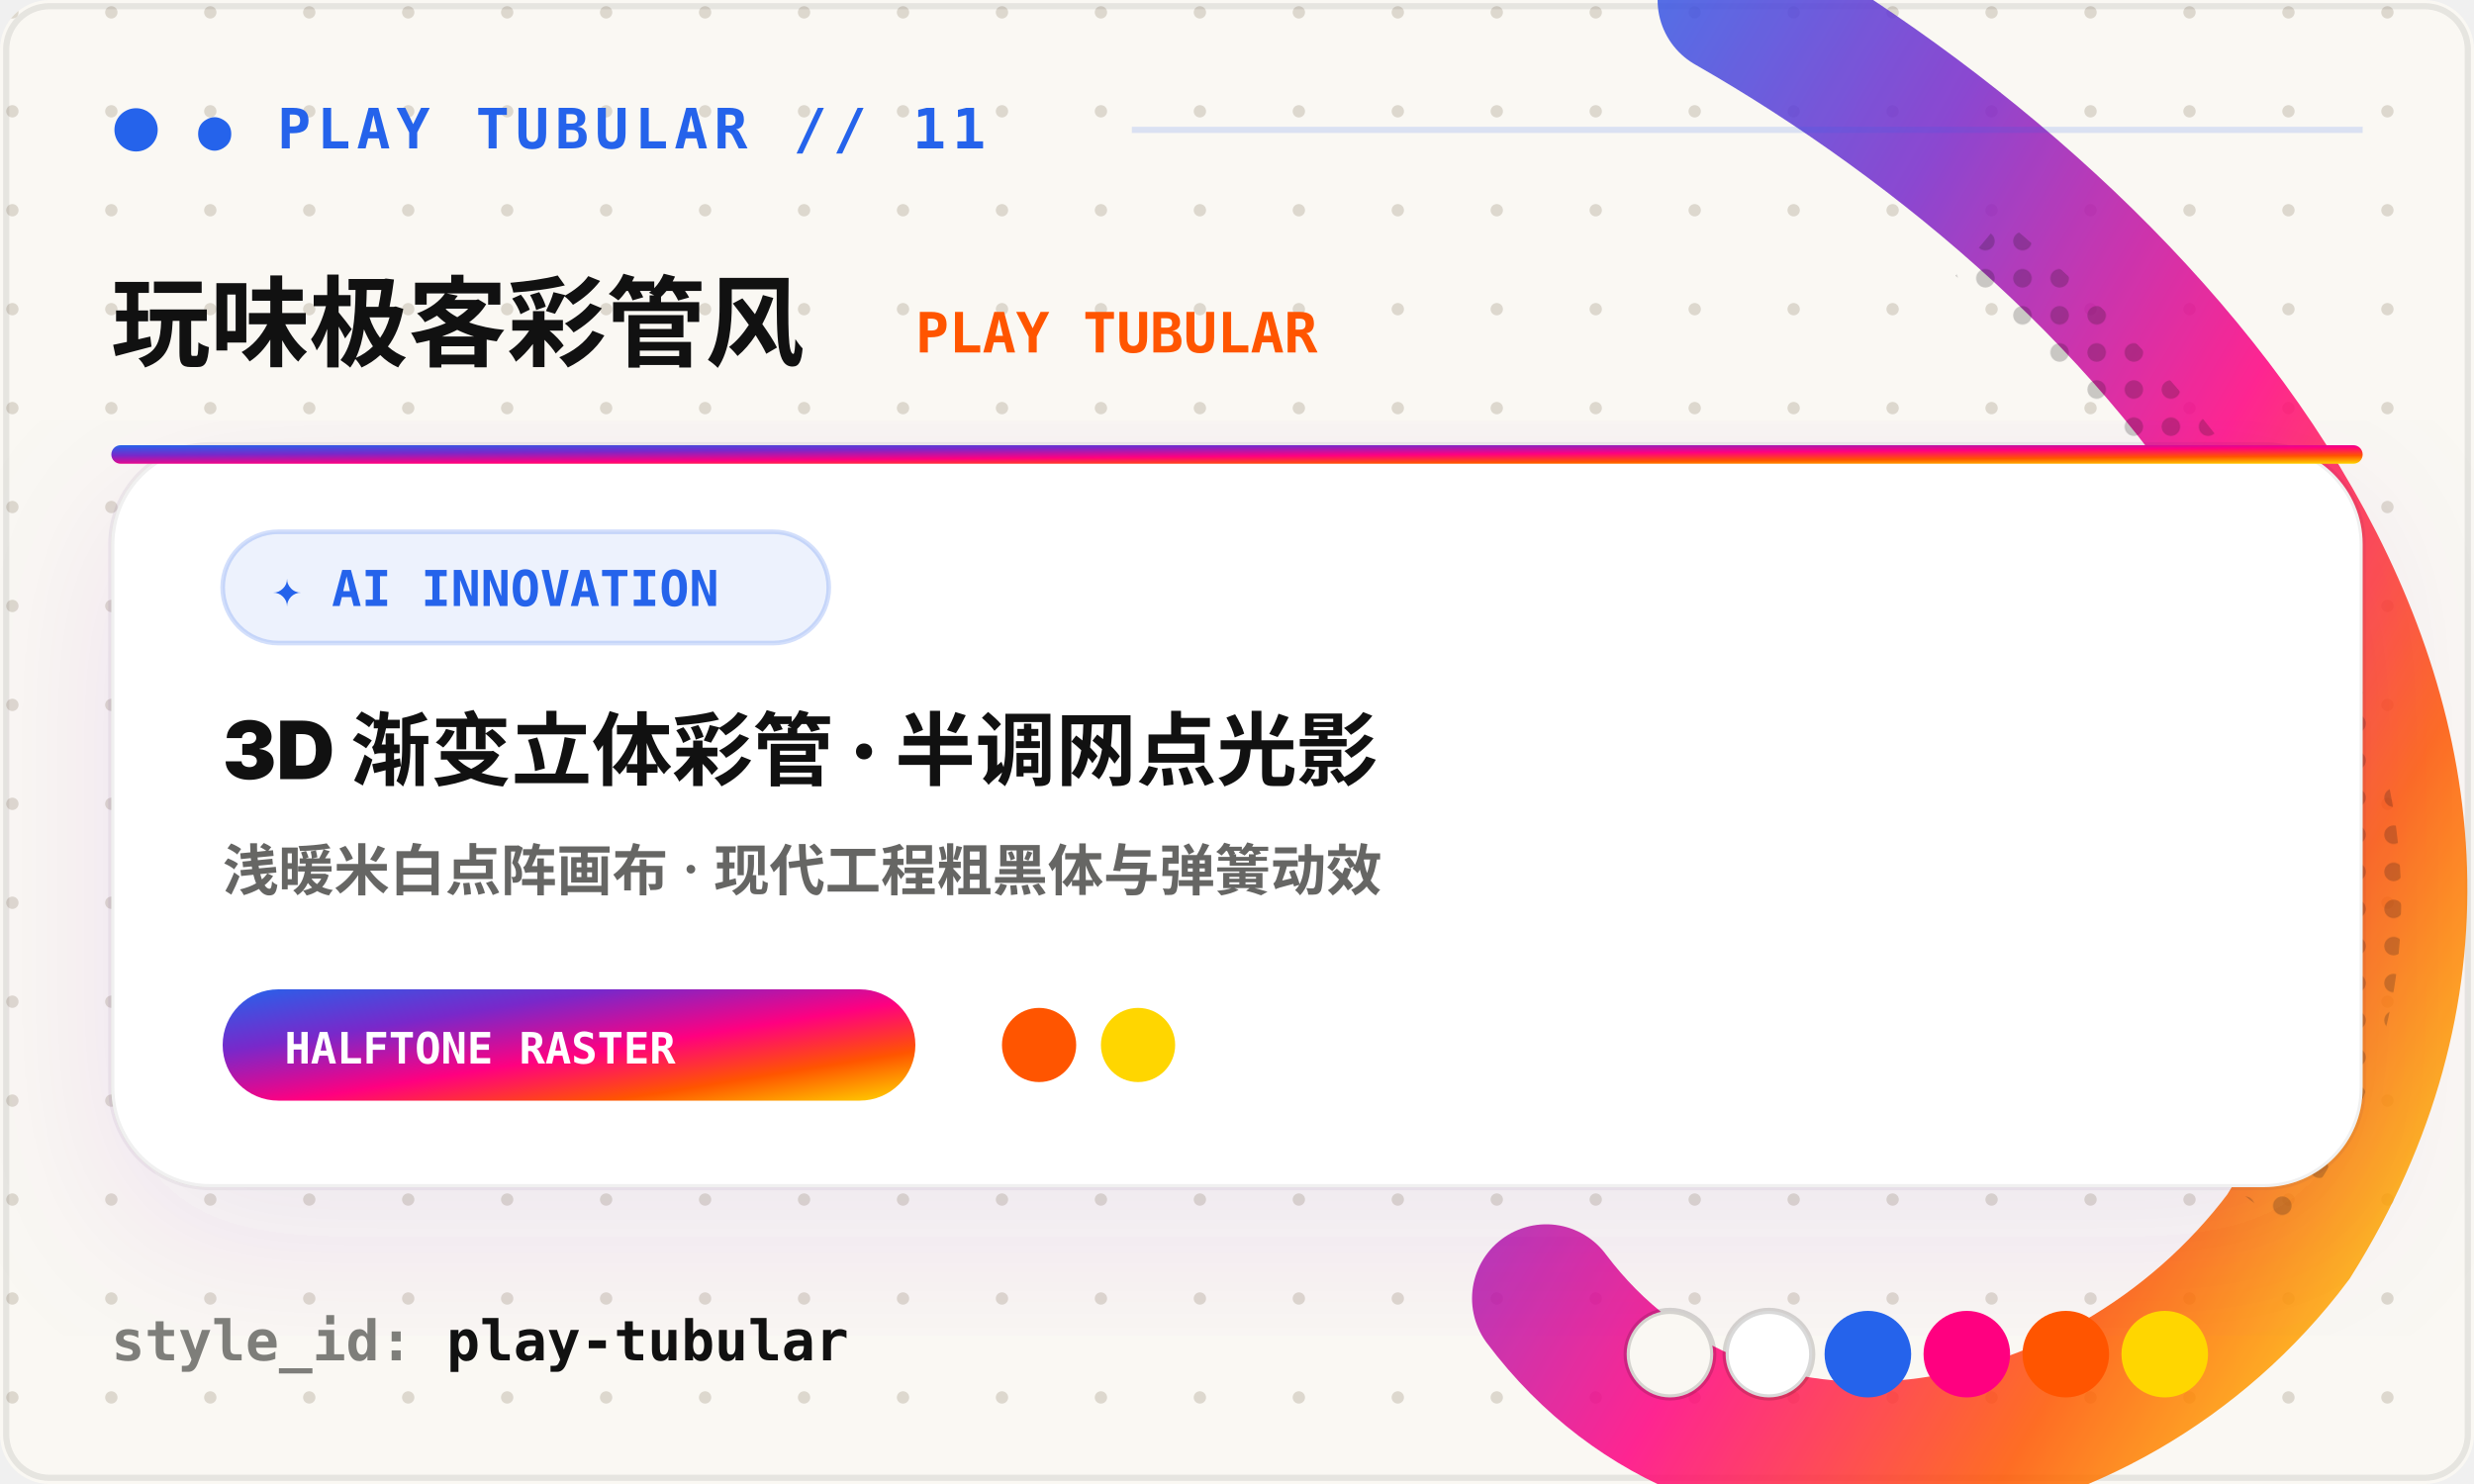
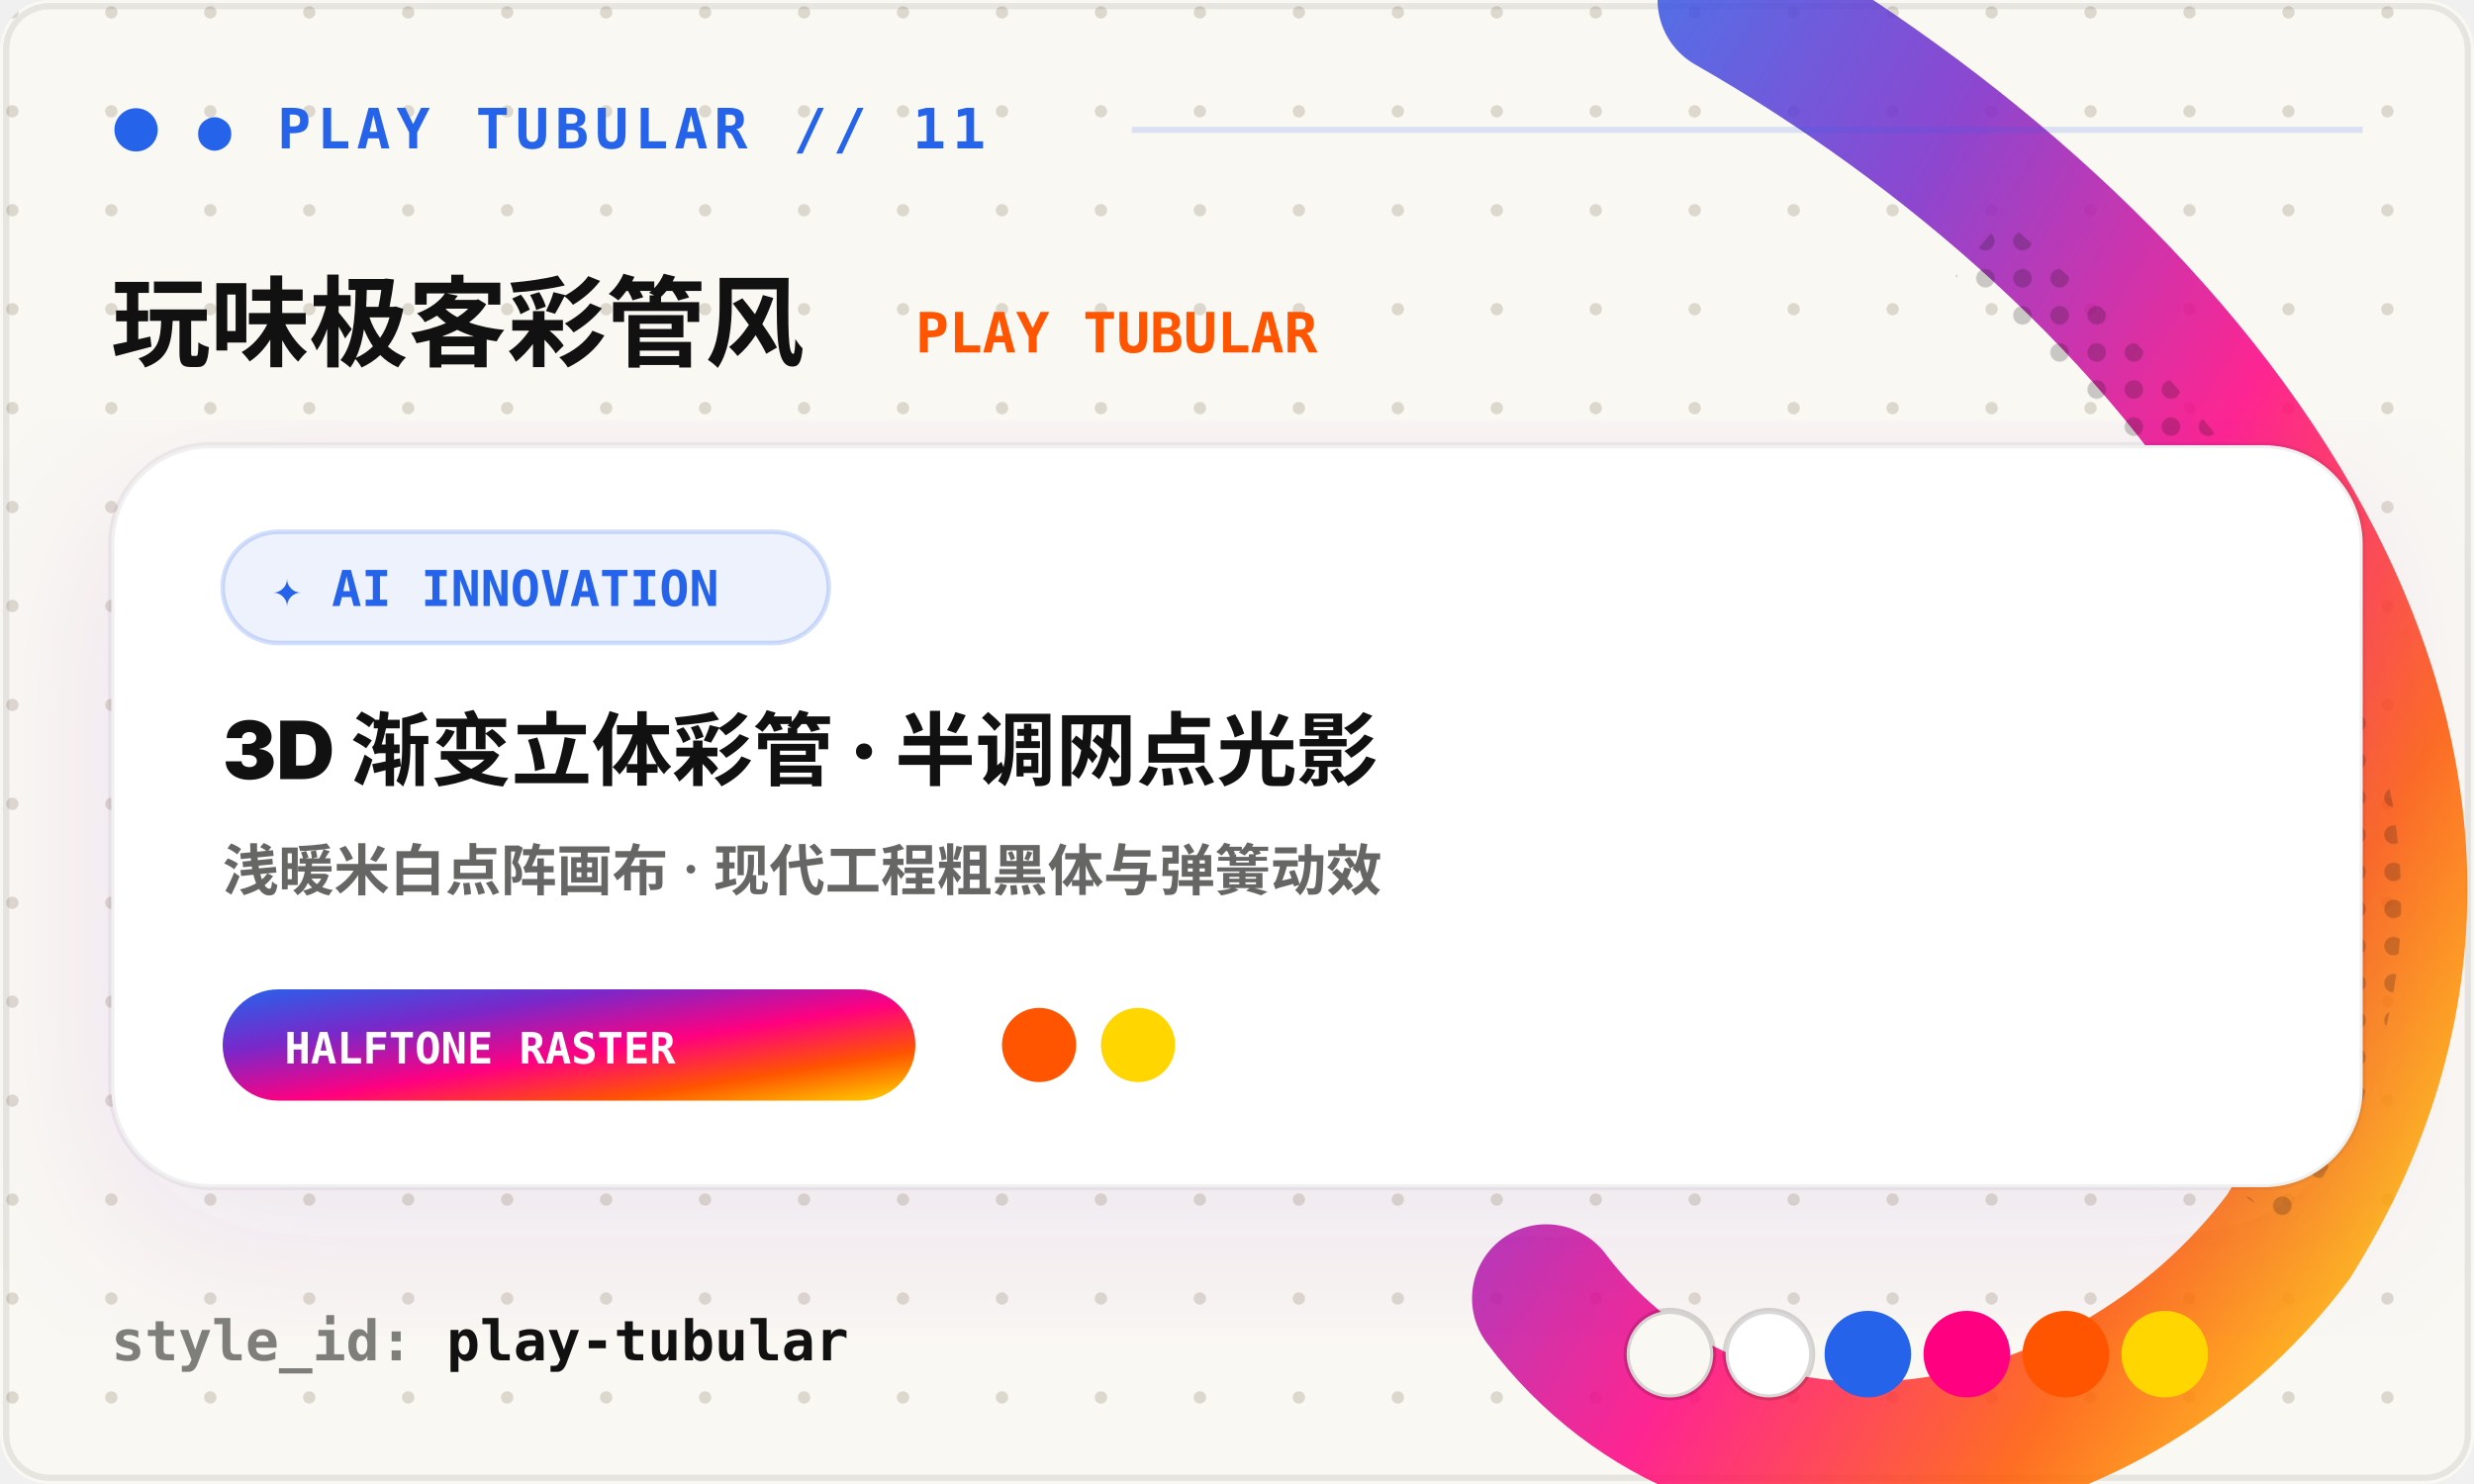
<svg xmlns="http://www.w3.org/2000/svg" viewBox="0 0 400 240" width="100%" height="100%">
  <defs>
    <pattern id="pt-dot-grid" width="16" height="16" patternUnits="userSpaceOnUse">
      <circle cx="2" cy="2" r="1" fill="#DDD8CE" />
    </pattern>
    <pattern id="halftone-dots" width="6" height="6" patternUnits="userSpaceOnUse">
      <circle cx="3" cy="3" r="1.5" fill="#111111" fill-opacity="0.35" />
    </pattern>
    <linearGradient id="pt-tube-grad" x1="0" y1="0" x2="100%" y2="100%">
      <stop offset="0%" stop-color="#2563EB" />
      <stop offset="28%" stop-color="#7928CA" />
      <stop offset="55%" stop-color="#FF0080" />
      <stop offset="78%" stop-color="#FF5500" />
      <stop offset="100%" stop-color="#FFD600" />
    </linearGradient>
    <filter id="pt-card-shadow" x="-10%" y="-10%" width="120%" height="130%">
      <feDropShadow dx="0" dy="8" stdDeviation="14" flood-color="#7928CA" flood-opacity="0.10" />
    </filter>
  </defs>
  <style>
    .mono { font-family: "JetBrains Mono", "IBM Plex Mono", monospace; }
    .sans { font-family: "Plus Jakarta Sans", "Inter", -apple-system, BlinkMacSystemFont, "Segoe UI", "PingFang SC", "Microsoft YaHei", sans-serif; }
  </style>
  <rect width="400" height="240" fill="#FAF8F3" rx="8" />
  <rect width="400" height="240" fill="url(#pt-dot-grid)" rx="8" />
  <rect width="398" height="238" x="1" y="1" fill="none" stroke="rgba(0, 0, 0, 0.08)" stroke-width="1" rx="7" />
  <path d="M 280 0 C 350 40 420 120 370 200 C 340 240 280 250 250 210" fill="none" stroke="url(#pt-tube-grad)" stroke-width="24" stroke-linecap="round" opacity="0.85" />
  <path d="M 320 40 C 380 90 400 150 365 195" fill="none" stroke="url(#halftone-dots)" stroke-width="12" opacity="0.6" />
  <g transform="translate(18, 12)">
    <circle cx="4" cy="9" r="3.5" fill="#2563EB" />
    <text class="mono" font-size="9" font-weight="800" fill="#2563EB" x="14" y="12" letter-spacing="1">● PLAY TUBULAR // 11</text>
    <line x1="165" y1="9" x2="364" y2="9" stroke="rgba(37, 99, 235, 0.15)" stroke-width="1" />
  </g>
  <g transform="translate(18, 58)">
    <text class="sans" font-size="16" font-weight="900" fill="#111111" x="0" y="0">玩味极客彩管风</text>
    <text class="mono" font-size="9" font-weight="700" fill="#FF5500" x="130" y="-1">PLAY TUBULAR</text>
  </g>
  <g transform="translate(18, 72)">
    <rect width="364" height="120" rx="16" fill="#FFFFFF" stroke="rgba(0, 0, 0, 0.06)" stroke-width="1" filter="url(#pt-card-shadow)" />
-     <rect x="0" y="0" width="364" height="3" fill="url(#pt-tube-grad)" rx="1.5" />
    <g transform="translate(18, 14)">
      <rect width="98" height="18" rx="9" fill="rgba(37, 99, 235, 0.08)" stroke="rgba(37, 99, 235, 0.2)" stroke-width="0.75" />
      <text class="mono" font-size="8" font-weight="800" fill="#2563EB" x="8" y="12">✦ AI INNOVATION</text>
      <text class="sans" font-size="13" font-weight="900" fill="#111111" x="0" y="40">3D 渐变立体彩管 · 半调网点光影</text>
      <text class="sans" font-size="9" font-weight="600" fill="#666664" x="0" y="58">浅暖米白点阵画布 · 现代工程粗黑体与弹簧动效</text>
      <g transform="translate(0, 74)">
        <rect width="112" height="18" rx="9" fill="url(#pt-tube-grad)" />
        <text class="mono" font-size="7" font-weight="800" fill="#FFFFFF" x="10" y="12">HALFTONE RASTER</text>
        <circle cx="132" cy="9" r="6" fill="#FF5500" />
        <circle cx="148" cy="9" r="6" fill="#FFD600" />
      </g>
    </g>
  </g>
  <g transform="translate(18, 220)">
    <text class="mono" font-size="9" font-weight="700" fill="#7E7E7A" x="0" y="0">style_id: <tspan fill="#111111">play-tubular</tspan>
    </text>
    <g transform="translate(245, -8)">
      <circle cx="7" cy="7" r="7" fill="#FAF8F3" stroke="rgba(0,0,0,0.15)" />
      <circle cx="23" cy="7" r="7" fill="#FFFFFF" stroke="rgba(0,0,0,0.15)" />
      <circle cx="39" cy="7" r="7" fill="#2563EB" />
      <circle cx="55" cy="7" r="7" fill="#FF0080" />
      <circle cx="71" cy="7" r="7" fill="#FF5500" />
      <circle cx="87" cy="7" r="7" fill="#FFD600" />
    </g>
  </g>
</svg>
